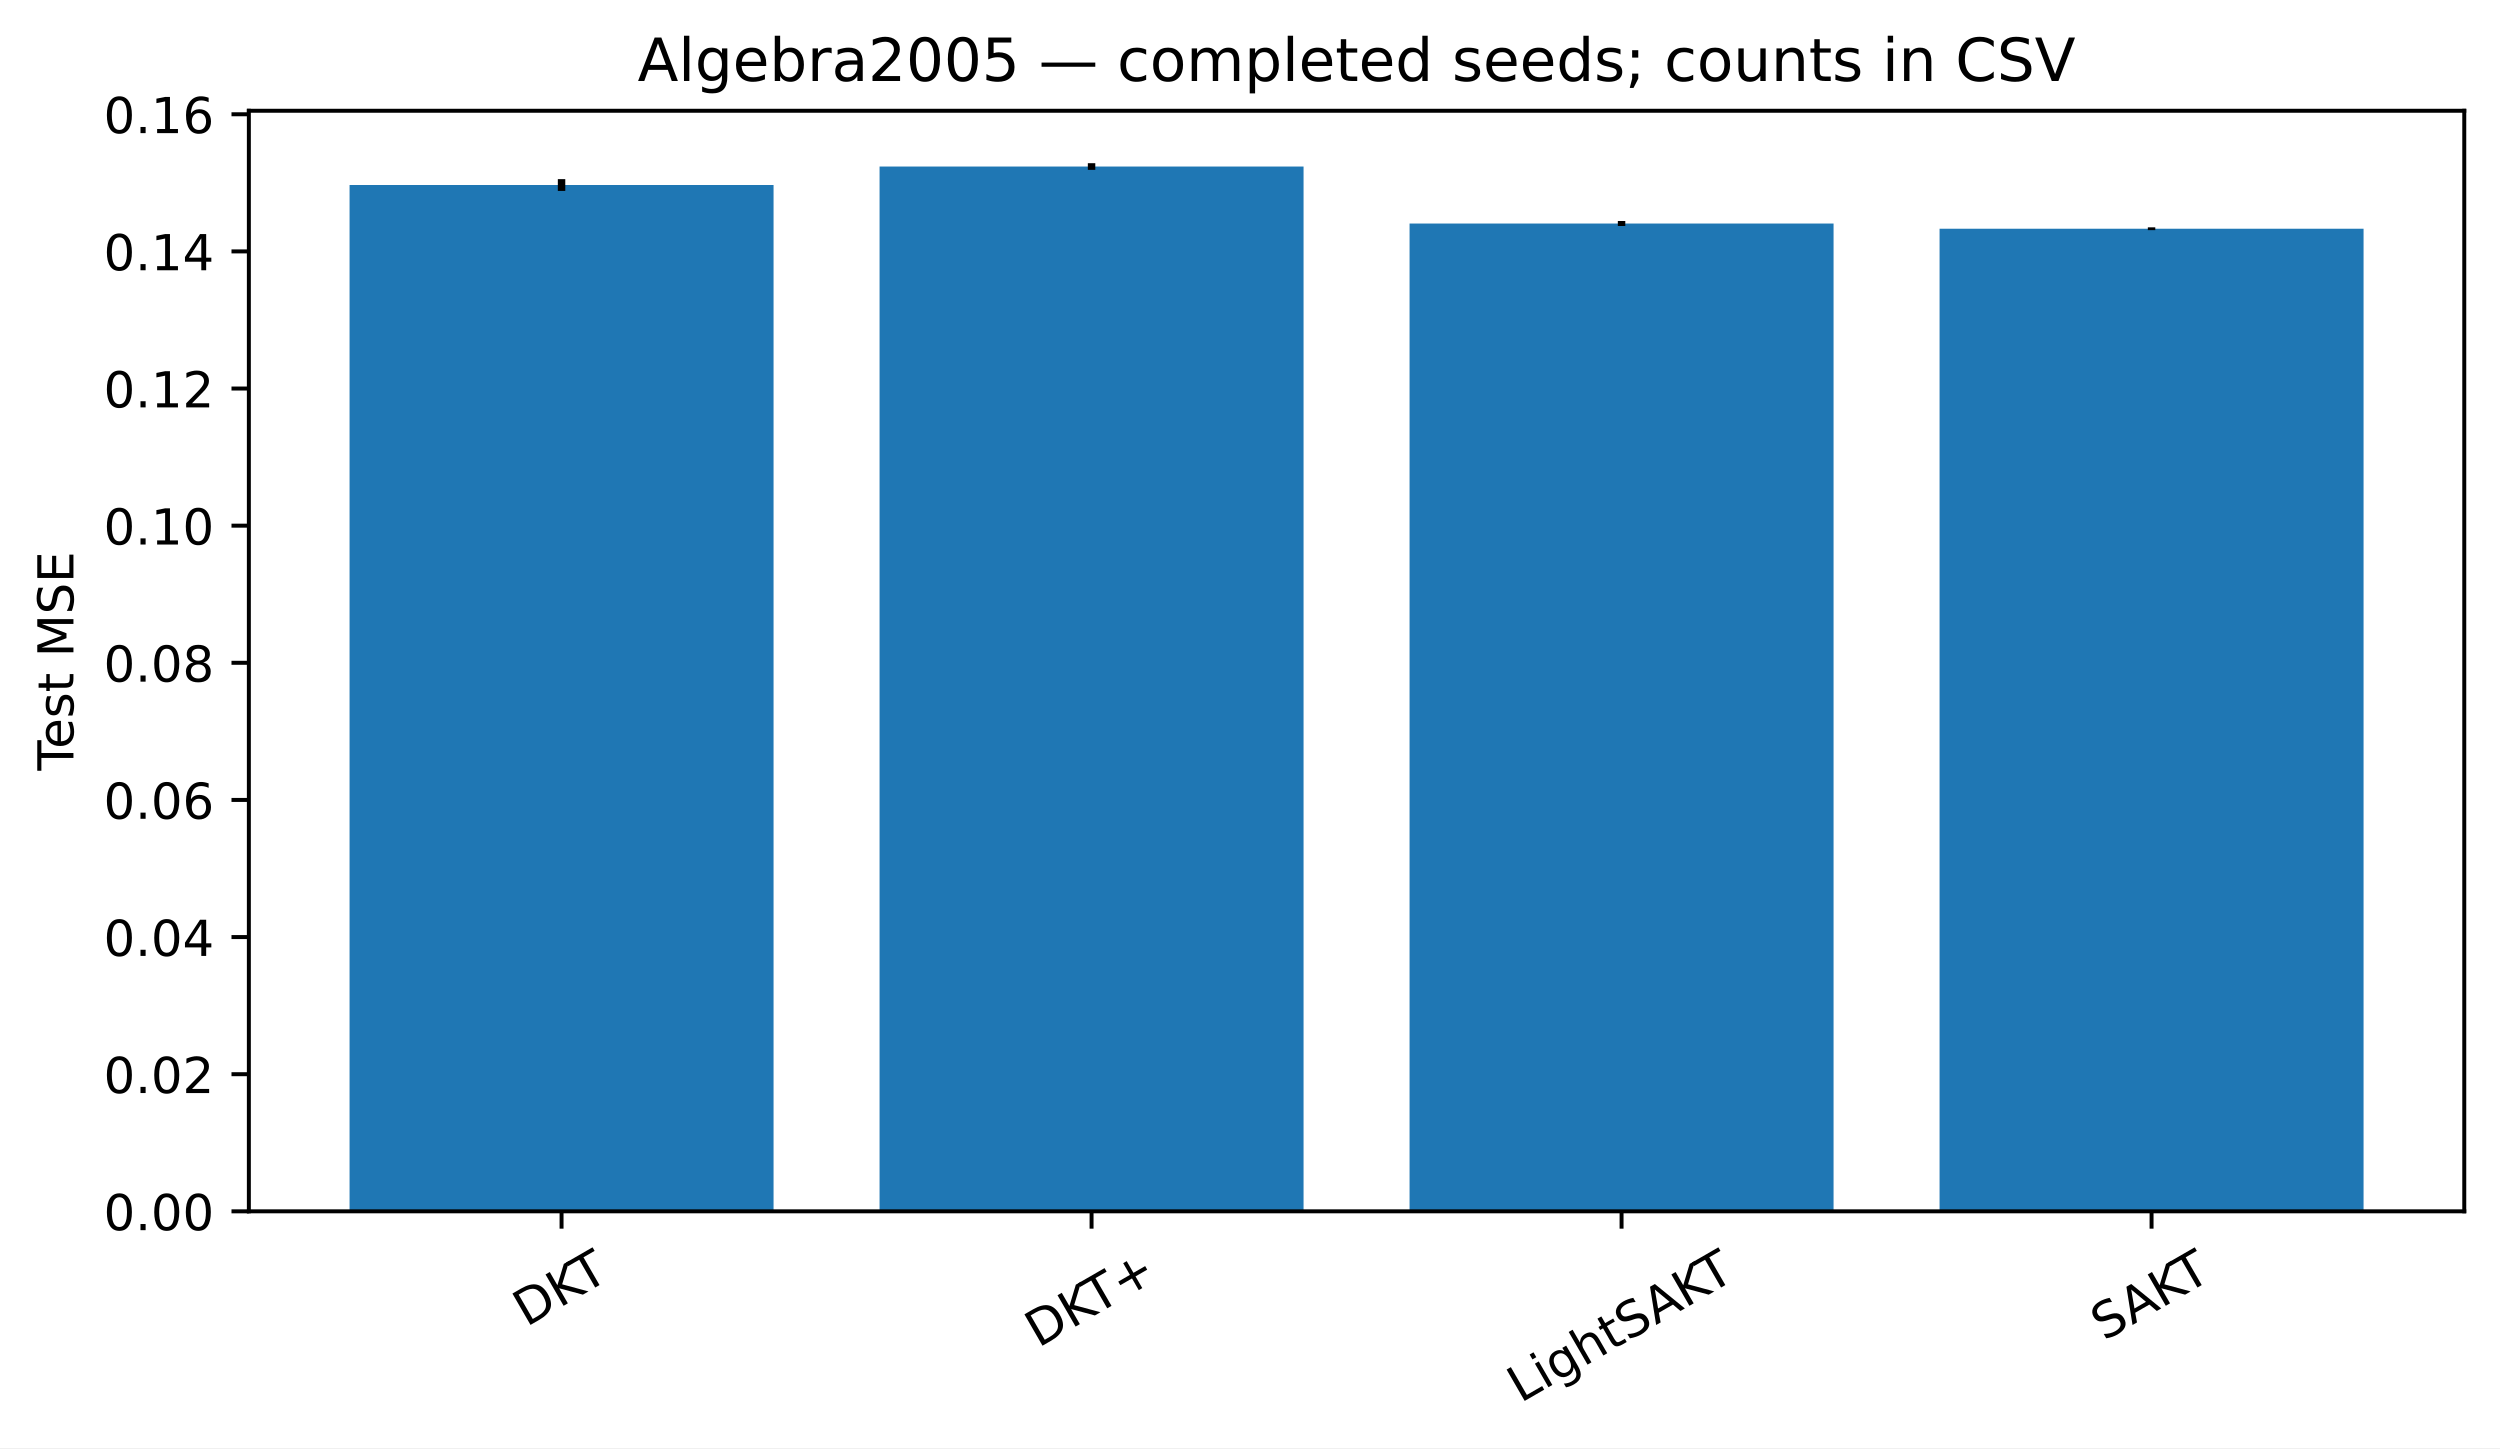
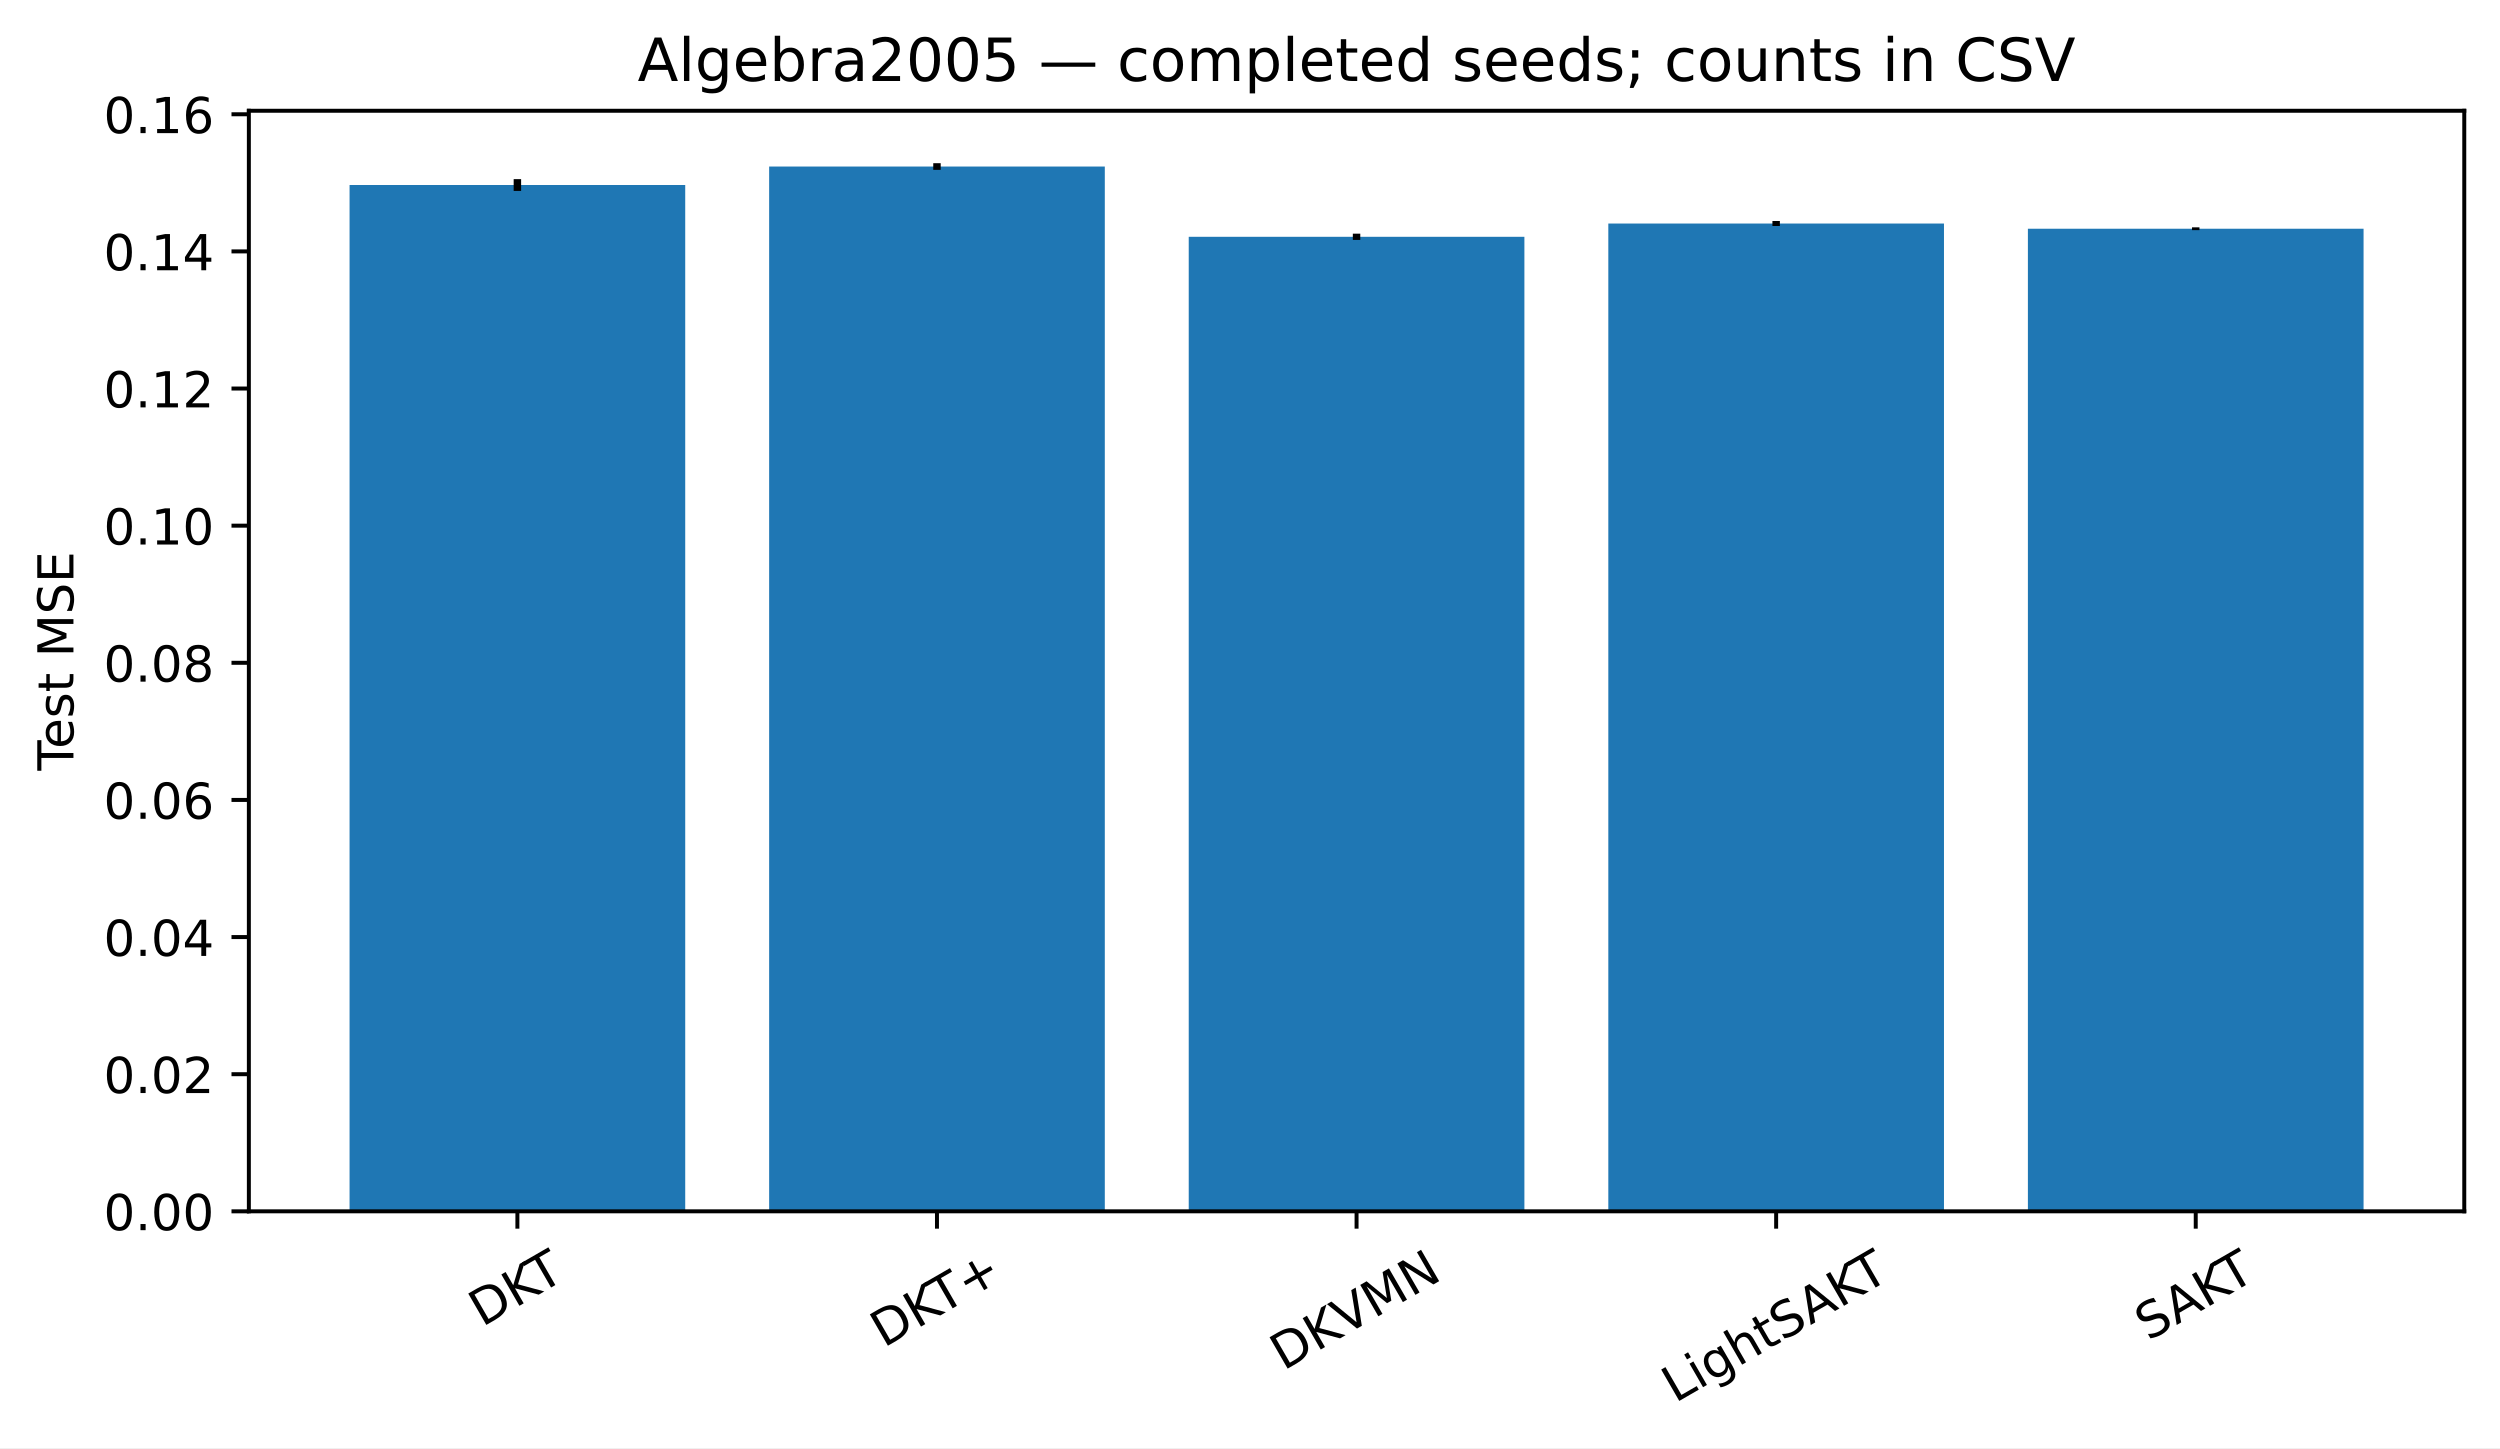
<svg xmlns="http://www.w3.org/2000/svg" xmlns:xlink="http://www.w3.org/1999/xlink" width="503.744pt" height="291.771pt" viewBox="0 0 503.744 291.771" version="1.1">
  <defs>
    <style type="text/css">*{stroke-linejoin: round; stroke-linecap: butt}</style>
  </defs>
  <g id="figure_1">
    <g id="patch_1">
      <path d="M 0 291.771  L 503.744 291.771  L 503.744 0  L 0 0  z " style="fill: #ffffff" />
    </g>
    <g id="axes_1">
      <g id="patch_2">
        <path d="M 50.144 244.078  L 496.544 244.078  L 496.544 22.318  L 50.144 22.318  z " style="fill: #ffffff" />
      </g>
      <g id="patch_3">
-         <path d="M 70.435 244.078  L 155.87 244.078  L 155.87 37.28  L 70.435 37.28  z " clip-path="url(#p4a22b46b2e)" style="fill: #1f77b4" />
+         <path d="M 70.435 244.078  L 138.071 244.078  L 138.071 37.28  L 70.435 37.28  z " clip-path="url(#p4a22b46b2e)" style="fill: #1f77b4" />
      </g>
      <g id="patch_4">
-         <path d="M 177.229 244.078  L 262.664 244.078  L 262.664 33.552  L 177.229 33.552  z " clip-path="url(#p4a22b46b2e)" style="fill: #1f77b4" />
+         <path d="M 154.98 244.078  L 222.616 244.078  L 222.616 33.552  L 154.98 33.552  z " clip-path="url(#p4a22b46b2e)" style="fill: #1f77b4" />
      </g>
      <g id="patch_5">
-         <path d="M 284.023 244.078  L 369.459 244.078  L 369.459 45.036  L 284.023 45.036  z " clip-path="url(#p4a22b46b2e)" style="fill: #1f77b4" />
+         <path d="M 239.526 244.078  L 307.162 244.078  L 307.162 47.715  L 239.526 47.715  z " clip-path="url(#p4a22b46b2e)" style="fill: #1f77b4" />
      </g>
      <g id="patch_6">
-         <path d="M 390.817 244.078  L 476.253 244.078  L 476.253 46.086  L 390.817 46.086  z " clip-path="url(#p4a22b46b2e)" style="fill: #1f77b4" />
+         <path d="M 324.071 244.078  L 391.707 244.078  L 391.707 45.036  L 324.071 45.036  z " clip-path="url(#p4a22b46b2e)" style="fill: #1f77b4" />
+       </g>
+       <g id="patch_7">
+         <path d="M 408.616 244.078  L 476.253 244.078  L 476.253 46.086  L 408.616 46.086  z " clip-path="url(#p4a22b46b2e)" style="fill: #1f77b4" />
      </g>
      <g id="matplotlib.axis_1">
        <g id="xtick_1">
          <g id="line2d_1">
            <defs>
              <path id="m7b60a99afe" d="M 0 0  L 0 3.5  " style="stroke: #000000; stroke-width: 0.8" />
            </defs>
            <g>
-               <use xlink:href="#m7b60a99afe" x="113.152" y="244.078" style="stroke: #000000; stroke-width: 0.8" />
+               <use xlink:href="#m7b60a99afe" x="104.253" y="244.078" style="stroke: #000000; stroke-width: 0.8" />
            </g>
          </g>
          <g id="text_1">
-             <g transform="translate(106.0491 267.4539) rotate(-30) scale(0.1 -0.1)">
+             <g transform="translate(97.14954 267.4539) rotate(-30) scale(0.1 -0.1)">
              <defs>
                <path id="DejaVuSans-44" d="M 1259 4147  L 1259 519  L 2022 519  Q 2988 519 3436 956  Q 3884 1394 3884 2338  Q 3884 3275 3436 3711  Q 2988 4147 2022 4147  L 1259 4147  z M 628 4666  L 1925 4666  Q 3281 4666 3915 4102  Q 4550 3538 4550 2338  Q 4550 1131 3912 565  Q 3275 0 1925 0  L 628 0  L 628 4666  z " transform="scale(0.015625)" />
                <path id="DejaVuSans-4b" d="M 628 4666  L 1259 4666  L 1259 2694  L 3353 4666  L 4166 4666  L 1850 2491  L 4331 0  L 3500 0  L 1259 2247  L 1259 0  L 628 0  L 628 4666  z " transform="scale(0.015625)" />
                <path id="DejaVuSans-54" d="M -19 4666  L 3928 4666  L 3928 4134  L 2272 4134  L 2272 0  L 1638 0  L 1638 4134  L -19 4134  L -19 4666  z " transform="scale(0.015625)" />
              </defs>
              <use xlink:href="#DejaVuSans-44" />
              <use xlink:href="#DejaVuSans-4b" x="77.002" />
              <use xlink:href="#DejaVuSans-54" x="134.828" />
            </g>
          </g>
        </g>
        <g id="xtick_2">
          <g id="line2d_2">
            <g>
-               <use xlink:href="#m7b60a99afe" x="219.947" y="244.078" style="stroke: #000000; stroke-width: 0.8" />
+               <use xlink:href="#m7b60a99afe" x="188.798" y="244.078" style="stroke: #000000; stroke-width: 0.8" />
            </g>
          </g>
          <g id="text_2">
-             <g transform="translate(209.2148 271.6437) rotate(-30) scale(0.1 -0.1)">
+             <g transform="translate(178.0665 271.6437) rotate(-30) scale(0.1 -0.1)">
              <defs>
                <path id="DejaVuSans-2b" d="M 2944 4013  L 2944 2272  L 4684 2272  L 4684 1741  L 2944 1741  L 2944 0  L 2419 0  L 2419 1741  L 678 1741  L 678 2272  L 2419 2272  L 2419 4013  L 2944 4013  z " transform="scale(0.015625)" />
              </defs>
              <use xlink:href="#DejaVuSans-44" />
              <use xlink:href="#DejaVuSans-4b" x="77.002" />
              <use xlink:href="#DejaVuSans-54" x="134.828" />
              <use xlink:href="#DejaVuSans-2b" x="195.912" />
            </g>
          </g>
        </g>
        <g id="xtick_3">
          <g id="line2d_3">
            <g>
-               <use xlink:href="#m7b60a99afe" x="326.741" y="244.078" style="stroke: #000000; stroke-width: 0.8" />
+               <use xlink:href="#m7b60a99afe" x="273.344" y="244.078" style="stroke: #000000; stroke-width: 0.8" />
            </g>
          </g>
          <g id="text_3">
-             <g transform="translate(306.3732 282.7703) rotate(-30) scale(0.1 -0.1)">
+             <g transform="translate(258.612 276.2625) rotate(-30) scale(0.1 -0.1)">
+               <defs>
+                 <path id="DejaVuSans-56" d="M 1831 0  L 50 4666  L 709 4666  L 2188 738  L 3669 4666  L 4325 4666  L 2547 0  L 1831 0  z " transform="scale(0.015625)" />
+                 <path id="DejaVuSans-4d" d="M 628 4666  L 1569 4666  L 2759 1491  L 3956 4666  L 4897 4666  L 4897 0  L 4281 0  L 4281 4097  L 3078 897  L 2444 897  L 1241 4097  L 1241 0  L 628 0  L 628 4666  z " transform="scale(0.015625)" />
+                 <path id="DejaVuSans-4e" d="M 628 4666  L 1478 4666  L 3547 763  L 3547 4666  L 4159 4666  L 4159 0  L 3309 0  L 1241 3903  L 1241 0  L 628 0  L 628 4666  z " transform="scale(0.015625)" />
+               </defs>
+               <use xlink:href="#DejaVuSans-44" />
+               <use xlink:href="#DejaVuSans-4b" x="77.002" />
+               <use xlink:href="#DejaVuSans-56" x="142.578" />
+               <use xlink:href="#DejaVuSans-4d" x="210.986" />
+               <use xlink:href="#DejaVuSans-4e" x="297.266" />
+             </g>
+           </g>
+         </g>
+         <g id="xtick_4">
+           <g id="line2d_4">
+             <g>
+               <use xlink:href="#m7b60a99afe" x="357.889" y="244.078" style="stroke: #000000; stroke-width: 0.8" />
+             </g>
+           </g>
+           <g id="text_4">
+             <g transform="translate(337.5215 282.7703) rotate(-30) scale(0.1 -0.1)">
              <defs>
                <path id="DejaVuSans-4c" d="M 628 4666  L 1259 4666  L 1259 531  L 3531 531  L 3531 0  L 628 0  L 628 4666  z " transform="scale(0.015625)" />
                <path id="DejaVuSans-69" d="M 603 3500  L 1178 3500  L 1178 0  L 603 0  L 603 3500  z M 603 4863  L 1178 4863  L 1178 4134  L 603 4134  L 603 4863  z " transform="scale(0.015625)" />
                <path id="DejaVuSans-67" d="M 2906 1791  Q 2906 2416 2648 2759  Q 2391 3103 1925 3103  Q 1463 3103 1205 2759  Q 947 2416 947 1791  Q 947 1169 1205 825  Q 1463 481 1925 481  Q 2391 481 2648 825  Q 2906 1169 2906 1791  z M 3481 434  Q 3481 -459 3084 -895  Q 2688 -1331 1869 -1331  Q 1566 -1331 1297 -1286  Q 1028 -1241 775 -1147  L 775 -588  Q 1028 -725 1275 -790  Q 1522 -856 1778 -856  Q 2344 -856 2625 -561  Q 2906 -266 2906 331  L 2906 616  Q 2728 306 2450 153  Q 2172 0 1784 0  Q 1141 0 747 490  Q 353 981 353 1791  Q 353 2603 747 3093  Q 1141 3584 1784 3584  Q 2172 3584 2450 3431  Q 2728 3278 2906 2969  L 2906 3500  L 3481 3500  L 3481 434  z " transform="scale(0.015625)" />
                <path id="DejaVuSans-68" d="M 3513 2113  L 3513 0  L 2938 0  L 2938 2094  Q 2938 2591 2744 2837  Q 2550 3084 2163 3084  Q 1697 3084 1428 2787  Q 1159 2491 1159 1978  L 1159 0  L 581 0  L 581 4863  L 1159 4863  L 1159 2956  Q 1366 3272 1645 3428  Q 1925 3584 2291 3584  Q 2894 3584 3203 3211  Q 3513 2838 3513 2113  z " transform="scale(0.015625)" />
                <path id="DejaVuSans-74" d="M 1172 4494  L 1172 3500  L 2356 3500  L 2356 3053  L 1172 3053  L 1172 1153  Q 1172 725 1289 603  Q 1406 481 1766 481  L 2356 481  L 2356 0  L 1766 0  Q 1100 0 847 248  Q 594 497 594 1153  L 594 3053  L 172 3053  L 172 3500  L 594 3500  L 594 4494  L 1172 4494  z " transform="scale(0.015625)" />
                <path id="DejaVuSans-53" d="M 3425 4513  L 3425 3897  Q 3066 4069 2747 4153  Q 2428 4238 2131 4238  Q 1616 4238 1336 4038  Q 1056 3838 1056 3469  Q 1056 3159 1242 3001  Q 1428 2844 1947 2747  L 2328 2669  Q 3034 2534 3370 2195  Q 3706 1856 3706 1288  Q 3706 609 3251 259  Q 2797 -91 1919 -91  Q 1588 -91 1214 -16  Q 841 59 441 206  L 441 856  Q 825 641 1194 531  Q 1563 422 1919 422  Q 2459 422 2753 634  Q 3047 847 3047 1241  Q 3047 1584 2836 1778  Q 2625 1972 2144 2069  L 1759 2144  Q 1053 2284 737 2584  Q 422 2884 422 3419  Q 422 4038 858 4394  Q 1294 4750 2059 4750  Q 2388 4750 2728 4690  Q 3069 4631 3425 4513  z " transform="scale(0.015625)" />
                <path id="DejaVuSans-41" d="M 2188 4044  L 1331 1722  L 3047 1722  L 2188 4044  z M 1831 4666  L 2547 4666  L 4325 0  L 3669 0  L 3244 1197  L 1141 1197  L 716 0  L 50 0  L 1831 4666  z " transform="scale(0.015625)" />
              </defs>
              <use xlink:href="#DejaVuSans-4c" />
              <use xlink:href="#DejaVuSans-69" x="55.713" />
              <use xlink:href="#DejaVuSans-67" x="83.496" />
              <use xlink:href="#DejaVuSans-68" x="146.973" />
              <use xlink:href="#DejaVuSans-74" x="210.352" />
              <use xlink:href="#DejaVuSans-53" x="249.561" />
              <use xlink:href="#DejaVuSans-41" x="314.912" />
              <use xlink:href="#DejaVuSans-4b" x="383.32" />
              <use xlink:href="#DejaVuSans-54" x="441.146" />
            </g>
          </g>
        </g>
-         <g id="xtick_4">
-           <g id="line2d_4">
-             <g>
-               <use xlink:href="#m7b60a99afe" x="433.535" y="244.078" style="stroke: #000000; stroke-width: 0.8" />
-             </g>
-           </g>
-           <g id="text_4">
-             <g transform="translate(423.9738 270.2922) rotate(-30) scale(0.1 -0.1)">
+         <g id="xtick_5">
+           <g id="line2d_5">
+             <g>
+               <use xlink:href="#m7b60a99afe" x="442.435" y="244.078" style="stroke: #000000; stroke-width: 0.8" />
+             </g>
+           </g>
+           <g id="text_5">
+             <g transform="translate(432.8733 270.2922) rotate(-30) scale(0.1 -0.1)">
              <use xlink:href="#DejaVuSans-53" />
              <use xlink:href="#DejaVuSans-41" x="65.352" />
              <use xlink:href="#DejaVuSans-4b" x="133.76" />
              <use xlink:href="#DejaVuSans-54" x="191.586" />
            </g>
          </g>
        </g>
      </g>
      <g id="matplotlib.axis_2">
        <g id="ytick_1">
-           <g id="line2d_5">
+           <g id="line2d_6">
            <defs>
              <path id="m929e650037" d="M 0 0  L -3.5 0  " style="stroke: #000000; stroke-width: 0.8" />
            </defs>
            <g>
              <use xlink:href="#m929e650037" x="50.144" y="244.078" style="stroke: #000000; stroke-width: 0.8" />
            </g>
          </g>
-           <g id="text_5">
+           <g id="text_6">
            <g transform="translate(20.87813 247.8773) scale(0.1 -0.1)">
              <defs>
                <path id="DejaVuSans-30" d="M 2034 4250  Q 1547 4250 1301 3770  Q 1056 3291 1056 2328  Q 1056 1369 1301 889  Q 1547 409 2034 409  Q 2525 409 2770 889  Q 3016 1369 3016 2328  Q 3016 3291 2770 3770  Q 2525 4250 2034 4250  z M 2034 4750  Q 2819 4750 3233 4129  Q 3647 3509 3647 2328  Q 3647 1150 3233 529  Q 2819 -91 2034 -91  Q 1250 -91 836 529  Q 422 1150 422 2328  Q 422 3509 836 4129  Q 1250 4750 2034 4750  z " transform="scale(0.015625)" />
                <path id="DejaVuSans-2e" d="M 684 794  L 1344 794  L 1344 0  L 684 0  L 684 794  z " transform="scale(0.015625)" />
              </defs>
              <use xlink:href="#DejaVuSans-30" />
              <use xlink:href="#DejaVuSans-2e" x="63.623" />
              <use xlink:href="#DejaVuSans-30" x="95.41" />
              <use xlink:href="#DejaVuSans-30" x="159.033" />
            </g>
          </g>
        </g>
        <g id="ytick_2">
-           <g id="line2d_6">
+           <g id="line2d_7">
            <g>
              <use xlink:href="#m929e650037" x="50.144" y="216.447" style="stroke: #000000; stroke-width: 0.8" />
            </g>
          </g>
-           <g id="text_6">
+           <g id="text_7">
            <g transform="translate(20.87813 220.2459) scale(0.1 -0.1)">
              <defs>
                <path id="DejaVuSans-32" d="M 1228 531  L 3431 531  L 3431 0  L 469 0  L 469 531  Q 828 903 1448 1529  Q 2069 2156 2228 2338  Q 2531 2678 2651 2914  Q 2772 3150 2772 3378  Q 2772 3750 2511 3984  Q 2250 4219 1831 4219  Q 1534 4219 1204 4116  Q 875 4013 500 3803  L 500 4441  Q 881 4594 1212 4672  Q 1544 4750 1819 4750  Q 2544 4750 2975 4387  Q 3406 4025 3406 3419  Q 3406 3131 3298 2873  Q 3191 2616 2906 2266  Q 2828 2175 2409 1742  Q 1991 1309 1228 531  z " transform="scale(0.015625)" />
              </defs>
              <use xlink:href="#DejaVuSans-30" />
              <use xlink:href="#DejaVuSans-2e" x="63.623" />
              <use xlink:href="#DejaVuSans-30" x="95.41" />
              <use xlink:href="#DejaVuSans-32" x="159.033" />
            </g>
          </g>
        </g>
        <g id="ytick_3">
-           <g id="line2d_7">
+           <g id="line2d_8">
            <g>
              <use xlink:href="#m929e650037" x="50.144" y="188.815" style="stroke: #000000; stroke-width: 0.8" />
            </g>
          </g>
-           <g id="text_7">
+           <g id="text_8">
            <g transform="translate(20.87813 192.6145) scale(0.1 -0.1)">
              <defs>
                <path id="DejaVuSans-34" d="M 2419 4116  L 825 1625  L 2419 1625  L 2419 4116  z M 2253 4666  L 3047 4666  L 3047 1625  L 3713 1625  L 3713 1100  L 3047 1100  L 3047 0  L 2419 0  L 2419 1100  L 313 1100  L 313 1709  L 2253 4666  z " transform="scale(0.015625)" />
              </defs>
              <use xlink:href="#DejaVuSans-30" />
              <use xlink:href="#DejaVuSans-2e" x="63.623" />
              <use xlink:href="#DejaVuSans-30" x="95.41" />
              <use xlink:href="#DejaVuSans-34" x="159.033" />
            </g>
          </g>
        </g>
        <g id="ytick_4">
-           <g id="line2d_8">
+           <g id="line2d_9">
            <g>
              <use xlink:href="#m929e650037" x="50.144" y="161.184" style="stroke: #000000; stroke-width: 0.8" />
            </g>
          </g>
-           <g id="text_8">
+           <g id="text_9">
            <g transform="translate(20.87813 164.983) scale(0.1 -0.1)">
              <defs>
                <path id="DejaVuSans-36" d="M 2113 2584  Q 1688 2584 1439 2293  Q 1191 2003 1191 1497  Q 1191 994 1439 701  Q 1688 409 2113 409  Q 2538 409 2786 701  Q 3034 994 3034 1497  Q 3034 2003 2786 2293  Q 2538 2584 2113 2584  z M 3366 4563  L 3366 3988  Q 3128 4100 2886 4159  Q 2644 4219 2406 4219  Q 1781 4219 1451 3797  Q 1122 3375 1075 2522  Q 1259 2794 1537 2939  Q 1816 3084 2150 3084  Q 2853 3084 3261 2657  Q 3669 2231 3669 1497  Q 3669 778 3244 343  Q 2819 -91 2113 -91  Q 1303 -91 875 529  Q 447 1150 447 2328  Q 447 3434 972 4092  Q 1497 4750 2381 4750  Q 2619 4750 2861 4703  Q 3103 4656 3366 4563  z " transform="scale(0.015625)" />
              </defs>
              <use xlink:href="#DejaVuSans-30" />
              <use xlink:href="#DejaVuSans-2e" x="63.623" />
              <use xlink:href="#DejaVuSans-30" x="95.41" />
              <use xlink:href="#DejaVuSans-36" x="159.033" />
            </g>
          </g>
        </g>
        <g id="ytick_5">
-           <g id="line2d_9">
+           <g id="line2d_10">
            <g>
              <use xlink:href="#m929e650037" x="50.144" y="133.552" style="stroke: #000000; stroke-width: 0.8" />
            </g>
          </g>
-           <g id="text_9">
+           <g id="text_10">
            <g transform="translate(20.87813 137.3516) scale(0.1 -0.1)">
              <defs>
                <path id="DejaVuSans-38" d="M 2034 2216  Q 1584 2216 1326 1975  Q 1069 1734 1069 1313  Q 1069 891 1326 650  Q 1584 409 2034 409  Q 2484 409 2743 651  Q 3003 894 3003 1313  Q 3003 1734 2745 1975  Q 2488 2216 2034 2216  z M 1403 2484  Q 997 2584 770 2862  Q 544 3141 544 3541  Q 544 4100 942 4425  Q 1341 4750 2034 4750  Q 2731 4750 3128 4425  Q 3525 4100 3525 3541  Q 3525 3141 3298 2862  Q 3072 2584 2669 2484  Q 3125 2378 3379 2068  Q 3634 1759 3634 1313  Q 3634 634 3220 271  Q 2806 -91 2034 -91  Q 1263 -91 848 271  Q 434 634 434 1313  Q 434 1759 690 2068  Q 947 2378 1403 2484  z M 1172 3481  Q 1172 3119 1398 2916  Q 1625 2713 2034 2713  Q 2441 2713 2670 2916  Q 2900 3119 2900 3481  Q 2900 3844 2670 4047  Q 2441 4250 2034 4250  Q 1625 4250 1398 4047  Q 1172 3844 1172 3481  z " transform="scale(0.015625)" />
              </defs>
              <use xlink:href="#DejaVuSans-30" />
              <use xlink:href="#DejaVuSans-2e" x="63.623" />
              <use xlink:href="#DejaVuSans-30" x="95.41" />
              <use xlink:href="#DejaVuSans-38" x="159.033" />
            </g>
          </g>
        </g>
        <g id="ytick_6">
-           <g id="line2d_10">
+           <g id="line2d_11">
            <g>
              <use xlink:href="#m929e650037" x="50.144" y="105.921" style="stroke: #000000; stroke-width: 0.8" />
            </g>
          </g>
-           <g id="text_10">
+           <g id="text_11">
            <g transform="translate(20.87813 109.7201) scale(0.1 -0.1)">
              <defs>
                <path id="DejaVuSans-31" d="M 794 531  L 1825 531  L 1825 4091  L 703 3866  L 703 4441  L 1819 4666  L 2450 4666  L 2450 531  L 3481 531  L 3481 0  L 794 0  L 794 531  z " transform="scale(0.015625)" />
              </defs>
              <use xlink:href="#DejaVuSans-30" />
              <use xlink:href="#DejaVuSans-2e" x="63.623" />
              <use xlink:href="#DejaVuSans-31" x="95.41" />
              <use xlink:href="#DejaVuSans-30" x="159.033" />
            </g>
          </g>
        </g>
        <g id="ytick_7">
-           <g id="line2d_11">
+           <g id="line2d_12">
            <g>
              <use xlink:href="#m929e650037" x="50.144" y="78.289" style="stroke: #000000; stroke-width: 0.8" />
            </g>
          </g>
-           <g id="text_11">
+           <g id="text_12">
            <g transform="translate(20.87813 82.08869) scale(0.1 -0.1)">
              <use xlink:href="#DejaVuSans-30" />
              <use xlink:href="#DejaVuSans-2e" x="63.623" />
              <use xlink:href="#DejaVuSans-31" x="95.41" />
              <use xlink:href="#DejaVuSans-32" x="159.033" />
            </g>
          </g>
        </g>
        <g id="ytick_8">
-           <g id="line2d_12">
+           <g id="line2d_13">
            <g>
              <use xlink:href="#m929e650037" x="50.144" y="50.658" style="stroke: #000000; stroke-width: 0.8" />
            </g>
          </g>
-           <g id="text_12">
+           <g id="text_13">
            <g transform="translate(20.87813 54.45725) scale(0.1 -0.1)">
              <use xlink:href="#DejaVuSans-30" />
              <use xlink:href="#DejaVuSans-2e" x="63.623" />
              <use xlink:href="#DejaVuSans-31" x="95.41" />
              <use xlink:href="#DejaVuSans-34" x="159.033" />
            </g>
          </g>
        </g>
        <g id="ytick_9">
-           <g id="line2d_13">
+           <g id="line2d_14">
            <g>
              <use xlink:href="#m929e650037" x="50.144" y="23.027" style="stroke: #000000; stroke-width: 0.8" />
            </g>
          </g>
-           <g id="text_13">
+           <g id="text_14">
            <g transform="translate(20.87813 26.82581) scale(0.1 -0.1)">
              <use xlink:href="#DejaVuSans-30" />
              <use xlink:href="#DejaVuSans-2e" x="63.623" />
              <use xlink:href="#DejaVuSans-31" x="95.41" />
              <use xlink:href="#DejaVuSans-36" x="159.033" />
            </g>
          </g>
        </g>
-         <g id="text_14">
+         <g id="text_15">
          <g transform="translate(14.79844 155.2802) rotate(-90) scale(0.1 -0.1)">
            <defs>
              <path id="DejaVuSans-65" d="M 3597 1894  L 3597 1613  L 953 1613  Q 991 1019 1311 708  Q 1631 397 2203 397  Q 2534 397 2845 478  Q 3156 559 3463 722  L 3463 178  Q 3153 47 2828 -22  Q 2503 -91 2169 -91  Q 1331 -91 842 396  Q 353 884 353 1716  Q 353 2575 817 3079  Q 1281 3584 2069 3584  Q 2775 3584 3186 3129  Q 3597 2675 3597 1894  z M 3022 2063  Q 3016 2534 2758 2815  Q 2500 3097 2075 3097  Q 1594 3097 1305 2825  Q 1016 2553 972 2059  L 3022 2063  z " transform="scale(0.015625)" />
              <path id="DejaVuSans-73" d="M 2834 3397  L 2834 2853  Q 2591 2978 2328 3040  Q 2066 3103 1784 3103  Q 1356 3103 1142 2972  Q 928 2841 928 2578  Q 928 2378 1081 2264  Q 1234 2150 1697 2047  L 1894 2003  Q 2506 1872 2764 1633  Q 3022 1394 3022 966  Q 3022 478 2636 193  Q 2250 -91 1575 -91  Q 1294 -91 989 -36  Q 684 19 347 128  L 347 722  Q 666 556 975 473  Q 1284 391 1588 391  Q 1994 391 2212 530  Q 2431 669 2431 922  Q 2431 1156 2273 1281  Q 2116 1406 1581 1522  L 1381 1569  Q 847 1681 609 1914  Q 372 2147 372 2553  Q 372 3047 722 3315  Q 1072 3584 1716 3584  Q 2034 3584 2315 3537  Q 2597 3491 2834 3397  z " transform="scale(0.015625)" />
              <path id="DejaVuSans-20" transform="scale(0.015625)" />
-               <path id="DejaVuSans-4d" d="M 628 4666  L 1569 4666  L 2759 1491  L 3956 4666  L 4897 4666  L 4897 0  L 4281 0  L 4281 4097  L 3078 897  L 2444 897  L 1241 4097  L 1241 0  L 628 0  L 628 4666  z " transform="scale(0.015625)" />
              <path id="DejaVuSans-45" d="M 628 4666  L 3578 4666  L 3578 4134  L 1259 4134  L 1259 2753  L 3481 2753  L 3481 2222  L 1259 2222  L 1259 531  L 3634 531  L 3634 0  L 628 0  L 628 4666  z " transform="scale(0.015625)" />
            </defs>
            <use xlink:href="#DejaVuSans-54" />
            <use xlink:href="#DejaVuSans-65" x="44.084" />
            <use xlink:href="#DejaVuSans-73" x="105.607" />
            <use xlink:href="#DejaVuSans-74" x="157.707" />
            <use xlink:href="#DejaVuSans-20" x="196.916" />
            <use xlink:href="#DejaVuSans-4d" x="228.703" />
            <use xlink:href="#DejaVuSans-53" x="314.982" />
            <use xlink:href="#DejaVuSans-45" x="378.459" />
          </g>
        </g>
      </g>
      <g id="LineCollection_1">
-         <path d="M 113.152 38.471  L 113.152 36.089  " clip-path="url(#p4a22b46b2e)" style="fill: none; stroke: #000000; stroke-width: 1.5" />
-         <path d="M 219.947 34.226  L 219.947 32.878  " clip-path="url(#p4a22b46b2e)" style="fill: none; stroke: #000000; stroke-width: 1.5" />
-         <path d="M 326.741 45.539  L 326.741 44.534  " clip-path="url(#p4a22b46b2e)" style="fill: none; stroke: #000000; stroke-width: 1.5" />
-         <path d="M 433.535 46.371  L 433.535 45.802  " clip-path="url(#p4a22b46b2e)" style="fill: none; stroke: #000000; stroke-width: 1.5" />
-       </g>
-       <g id="patch_7">
+         <path d="M 104.253 38.471  L 104.253 36.089  " clip-path="url(#p4a22b46b2e)" style="fill: none; stroke: #000000; stroke-width: 1.5" />
+         <path d="M 188.798 34.226  L 188.798 32.878  " clip-path="url(#p4a22b46b2e)" style="fill: none; stroke: #000000; stroke-width: 1.5" />
+         <path d="M 273.344 48.352  L 273.344 47.078  " clip-path="url(#p4a22b46b2e)" style="fill: none; stroke: #000000; stroke-width: 1.5" />
+         <path d="M 357.889 45.539  L 357.889 44.534  " clip-path="url(#p4a22b46b2e)" style="fill: none; stroke: #000000; stroke-width: 1.5" />
+         <path d="M 442.435 46.371  L 442.435 45.802  " clip-path="url(#p4a22b46b2e)" style="fill: none; stroke: #000000; stroke-width: 1.5" />
+       </g>
+       <g id="patch_8">
        <path d="M 50.144 244.078  L 50.144 22.318  " style="fill: none; stroke: #000000; stroke-width: 0.8; stroke-linejoin: miter; stroke-linecap: square" />
      </g>
-       <g id="patch_8">
+       <g id="patch_9">
        <path d="M 496.544 244.078  L 496.544 22.318  " style="fill: none; stroke: #000000; stroke-width: 0.8; stroke-linejoin: miter; stroke-linecap: square" />
      </g>
-       <g id="patch_9">
+       <g id="patch_10">
        <path d="M 50.144 244.078  L 496.544 244.078  " style="fill: none; stroke: #000000; stroke-width: 0.8; stroke-linejoin: miter; stroke-linecap: square" />
      </g>
-       <g id="patch_10">
+       <g id="patch_11">
        <path d="M 50.144 22.318  L 496.544 22.318  " style="fill: none; stroke: #000000; stroke-width: 0.8; stroke-linejoin: miter; stroke-linecap: square" />
      </g>
-       <g id="text_15">
+       <g id="text_16">
        <g transform="translate(128.4812 16.31812) scale(0.12 -0.12)">
          <defs>
            <path id="DejaVuSans-6c" d="M 603 4863  L 1178 4863  L 1178 0  L 603 0  L 603 4863  z " transform="scale(0.015625)" />
            <path id="DejaVuSans-62" d="M 3116 1747  Q 3116 2381 2855 2742  Q 2594 3103 2138 3103  Q 1681 3103 1420 2742  Q 1159 2381 1159 1747  Q 1159 1113 1420 752  Q 1681 391 2138 391  Q 2594 391 2855 752  Q 3116 1113 3116 1747  z M 1159 2969  Q 1341 3281 1617 3432  Q 1894 3584 2278 3584  Q 2916 3584 3314 3078  Q 3713 2572 3713 1747  Q 3713 922 3314 415  Q 2916 -91 2278 -91  Q 1894 -91 1617 61  Q 1341 213 1159 525  L 1159 0  L 581 0  L 581 4863  L 1159 4863  L 1159 2969  z " transform="scale(0.015625)" />
            <path id="DejaVuSans-72" d="M 2631 2963  Q 2534 3019 2420 3045  Q 2306 3072 2169 3072  Q 1681 3072 1420 2755  Q 1159 2438 1159 1844  L 1159 0  L 581 0  L 581 3500  L 1159 3500  L 1159 2956  Q 1341 3275 1631 3429  Q 1922 3584 2338 3584  Q 2397 3584 2469 3576  Q 2541 3569 2628 3553  L 2631 2963  z " transform="scale(0.015625)" />
            <path id="DejaVuSans-61" d="M 2194 1759  Q 1497 1759 1228 1600  Q 959 1441 959 1056  Q 959 750 1161 570  Q 1363 391 1709 391  Q 2188 391 2477 730  Q 2766 1069 2766 1631  L 2766 1759  L 2194 1759  z M 3341 1997  L 3341 0  L 2766 0  L 2766 531  Q 2569 213 2275 61  Q 1981 -91 1556 -91  Q 1019 -91 701 211  Q 384 513 384 1019  Q 384 1609 779 1909  Q 1175 2209 1959 2209  L 2766 2209  L 2766 2266  Q 2766 2663 2505 2880  Q 2244 3097 1772 3097  Q 1472 3097 1187 3025  Q 903 2953 641 2809  L 641 3341  Q 956 3463 1253 3523  Q 1550 3584 1831 3584  Q 2591 3584 2966 3190  Q 3341 2797 3341 1997  z " transform="scale(0.015625)" />
            <path id="DejaVuSans-35" d="M 691 4666  L 3169 4666  L 3169 4134  L 1269 4134  L 1269 2991  Q 1406 3038 1543 3061  Q 1681 3084 1819 3084  Q 2600 3084 3056 2656  Q 3513 2228 3513 1497  Q 3513 744 3044 326  Q 2575 -91 1722 -91  Q 1428 -91 1123 -41  Q 819 9 494 109  L 494 744  Q 775 591 1075 516  Q 1375 441 1709 441  Q 2250 441 2565 725  Q 2881 1009 2881 1497  Q 2881 1984 2565 2268  Q 2250 2553 1709 2553  Q 1456 2553 1204 2497  Q 953 2441 691 2322  L 691 4666  z " transform="scale(0.015625)" />
            <path id="DejaVuSans-2014" d="M 313 1978  L 6088 1978  L 6088 1528  L 313 1528  L 313 1978  z " transform="scale(0.015625)" />
            <path id="DejaVuSans-63" d="M 3122 3366  L 3122 2828  Q 2878 2963 2633 3030  Q 2388 3097 2138 3097  Q 1578 3097 1268 2742  Q 959 2388 959 1747  Q 959 1106 1268 751  Q 1578 397 2138 397  Q 2388 397 2633 464  Q 2878 531 3122 666  L 3122 134  Q 2881 22 2623 -34  Q 2366 -91 2075 -91  Q 1284 -91 818 406  Q 353 903 353 1747  Q 353 2603 823 3093  Q 1294 3584 2113 3584  Q 2378 3584 2631 3529  Q 2884 3475 3122 3366  z " transform="scale(0.015625)" />
            <path id="DejaVuSans-6f" d="M 1959 3097  Q 1497 3097 1228 2736  Q 959 2375 959 1747  Q 959 1119 1226 758  Q 1494 397 1959 397  Q 2419 397 2687 759  Q 2956 1122 2956 1747  Q 2956 2369 2687 2733  Q 2419 3097 1959 3097  z M 1959 3584  Q 2709 3584 3137 3096  Q 3566 2609 3566 1747  Q 3566 888 3137 398  Q 2709 -91 1959 -91  Q 1206 -91 779 398  Q 353 888 353 1747  Q 353 2609 779 3096  Q 1206 3584 1959 3584  z " transform="scale(0.015625)" />
            <path id="DejaVuSans-6d" d="M 3328 2828  Q 3544 3216 3844 3400  Q 4144 3584 4550 3584  Q 5097 3584 5394 3201  Q 5691 2819 5691 2113  L 5691 0  L 5113 0  L 5113 2094  Q 5113 2597 4934 2840  Q 4756 3084 4391 3084  Q 3944 3084 3684 2787  Q 3425 2491 3425 1978  L 3425 0  L 2847 0  L 2847 2094  Q 2847 2600 2669 2842  Q 2491 3084 2119 3084  Q 1678 3084 1418 2786  Q 1159 2488 1159 1978  L 1159 0  L 581 0  L 581 3500  L 1159 3500  L 1159 2956  Q 1356 3278 1631 3431  Q 1906 3584 2284 3584  Q 2666 3584 2933 3390  Q 3200 3197 3328 2828  z " transform="scale(0.015625)" />
            <path id="DejaVuSans-70" d="M 1159 525  L 1159 -1331  L 581 -1331  L 581 3500  L 1159 3500  L 1159 2969  Q 1341 3281 1617 3432  Q 1894 3584 2278 3584  Q 2916 3584 3314 3078  Q 3713 2572 3713 1747  Q 3713 922 3314 415  Q 2916 -91 2278 -91  Q 1894 -91 1617 61  Q 1341 213 1159 525  z M 3116 1747  Q 3116 2381 2855 2742  Q 2594 3103 2138 3103  Q 1681 3103 1420 2742  Q 1159 2381 1159 1747  Q 1159 1113 1420 752  Q 1681 391 2138 391  Q 2594 391 2855 752  Q 3116 1113 3116 1747  z " transform="scale(0.015625)" />
            <path id="DejaVuSans-64" d="M 2906 2969  L 2906 4863  L 3481 4863  L 3481 0  L 2906 0  L 2906 525  Q 2725 213 2448 61  Q 2172 -91 1784 -91  Q 1150 -91 751 415  Q 353 922 353 1747  Q 353 2572 751 3078  Q 1150 3584 1784 3584  Q 2172 3584 2448 3432  Q 2725 3281 2906 2969  z M 947 1747  Q 947 1113 1208 752  Q 1469 391 1925 391  Q 2381 391 2643 752  Q 2906 1113 2906 1747  Q 2906 2381 2643 2742  Q 2381 3103 1925 3103  Q 1469 3103 1208 2742  Q 947 2381 947 1747  z " transform="scale(0.015625)" />
            <path id="DejaVuSans-3b" d="M 750 3309  L 1409 3309  L 1409 2516  L 750 2516  L 750 3309  z M 750 794  L 1409 794  L 1409 256  L 897 -744  L 494 -744  L 750 256  L 750 794  z " transform="scale(0.015625)" />
            <path id="DejaVuSans-75" d="M 544 1381  L 544 3500  L 1119 3500  L 1119 1403  Q 1119 906 1312 657  Q 1506 409 1894 409  Q 2359 409 2629 706  Q 2900 1003 2900 1516  L 2900 3500  L 3475 3500  L 3475 0  L 2900 0  L 2900 538  Q 2691 219 2414 64  Q 2138 -91 1772 -91  Q 1169 -91 856 284  Q 544 659 544 1381  z M 1991 3584  L 1991 3584  z " transform="scale(0.015625)" />
            <path id="DejaVuSans-6e" d="M 3513 2113  L 3513 0  L 2938 0  L 2938 2094  Q 2938 2591 2744 2837  Q 2550 3084 2163 3084  Q 1697 3084 1428 2787  Q 1159 2491 1159 1978  L 1159 0  L 581 0  L 581 3500  L 1159 3500  L 1159 2956  Q 1366 3272 1645 3428  Q 1925 3584 2291 3584  Q 2894 3584 3203 3211  Q 3513 2838 3513 2113  z " transform="scale(0.015625)" />
            <path id="DejaVuSans-43" d="M 4122 4306  L 4122 3641  Q 3803 3938 3442 4084  Q 3081 4231 2675 4231  Q 1875 4231 1450 3742  Q 1025 3253 1025 2328  Q 1025 1406 1450 917  Q 1875 428 2675 428  Q 3081 428 3442 575  Q 3803 722 4122 1019  L 4122 359  Q 3791 134 3420 21  Q 3050 -91 2638 -91  Q 1578 -91 968 557  Q 359 1206 359 2328  Q 359 3453 968 4101  Q 1578 4750 2638 4750  Q 3056 4750 3426 4639  Q 3797 4528 4122 4306  z " transform="scale(0.015625)" />
-             <path id="DejaVuSans-56" d="M 1831 0  L 50 4666  L 709 4666  L 2188 738  L 3669 4666  L 4325 4666  L 2547 0  L 1831 0  z " transform="scale(0.015625)" />
          </defs>
          <use xlink:href="#DejaVuSans-41" />
          <use xlink:href="#DejaVuSans-6c" x="68.408" />
          <use xlink:href="#DejaVuSans-67" x="96.191" />
          <use xlink:href="#DejaVuSans-65" x="159.668" />
          <use xlink:href="#DejaVuSans-62" x="221.191" />
          <use xlink:href="#DejaVuSans-72" x="284.668" />
          <use xlink:href="#DejaVuSans-61" x="325.781" />
          <use xlink:href="#DejaVuSans-32" x="387.061" />
          <use xlink:href="#DejaVuSans-30" x="450.684" />
          <use xlink:href="#DejaVuSans-30" x="514.307" />
          <use xlink:href="#DejaVuSans-35" x="577.93" />
          <use xlink:href="#DejaVuSans-20" x="641.553" />
          <use xlink:href="#DejaVuSans-2014" x="673.34" />
          <use xlink:href="#DejaVuSans-20" x="773.34" />
          <use xlink:href="#DejaVuSans-63" x="805.127" />
          <use xlink:href="#DejaVuSans-6f" x="860.107" />
          <use xlink:href="#DejaVuSans-6d" x="921.289" />
          <use xlink:href="#DejaVuSans-70" x="1018.701" />
          <use xlink:href="#DejaVuSans-6c" x="1082.178" />
          <use xlink:href="#DejaVuSans-65" x="1109.961" />
          <use xlink:href="#DejaVuSans-74" x="1171.484" />
          <use xlink:href="#DejaVuSans-65" x="1210.693" />
          <use xlink:href="#DejaVuSans-64" x="1272.217" />
          <use xlink:href="#DejaVuSans-20" x="1335.693" />
          <use xlink:href="#DejaVuSans-73" x="1367.48" />
          <use xlink:href="#DejaVuSans-65" x="1419.58" />
          <use xlink:href="#DejaVuSans-65" x="1481.104" />
          <use xlink:href="#DejaVuSans-64" x="1542.627" />
          <use xlink:href="#DejaVuSans-73" x="1606.104" />
          <use xlink:href="#DejaVuSans-3b" x="1658.203" />
          <use xlink:href="#DejaVuSans-20" x="1691.895" />
          <use xlink:href="#DejaVuSans-63" x="1723.682" />
          <use xlink:href="#DejaVuSans-6f" x="1778.662" />
          <use xlink:href="#DejaVuSans-75" x="1839.844" />
          <use xlink:href="#DejaVuSans-6e" x="1903.223" />
          <use xlink:href="#DejaVuSans-74" x="1966.602" />
          <use xlink:href="#DejaVuSans-73" x="2005.811" />
          <use xlink:href="#DejaVuSans-20" x="2057.91" />
          <use xlink:href="#DejaVuSans-69" x="2089.697" />
          <use xlink:href="#DejaVuSans-6e" x="2117.48" />
          <use xlink:href="#DejaVuSans-20" x="2180.859" />
          <use xlink:href="#DejaVuSans-43" x="2212.646" />
          <use xlink:href="#DejaVuSans-53" x="2282.471" />
          <use xlink:href="#DejaVuSans-56" x="2345.947" />
        </g>
      </g>
    </g>
  </g>
  <defs>
    <clipPath id="p4a22b46b2e">
      <rect x="50.144" y="22.318" width="446.4" height="221.76" />
    </clipPath>
  </defs>
</svg>
